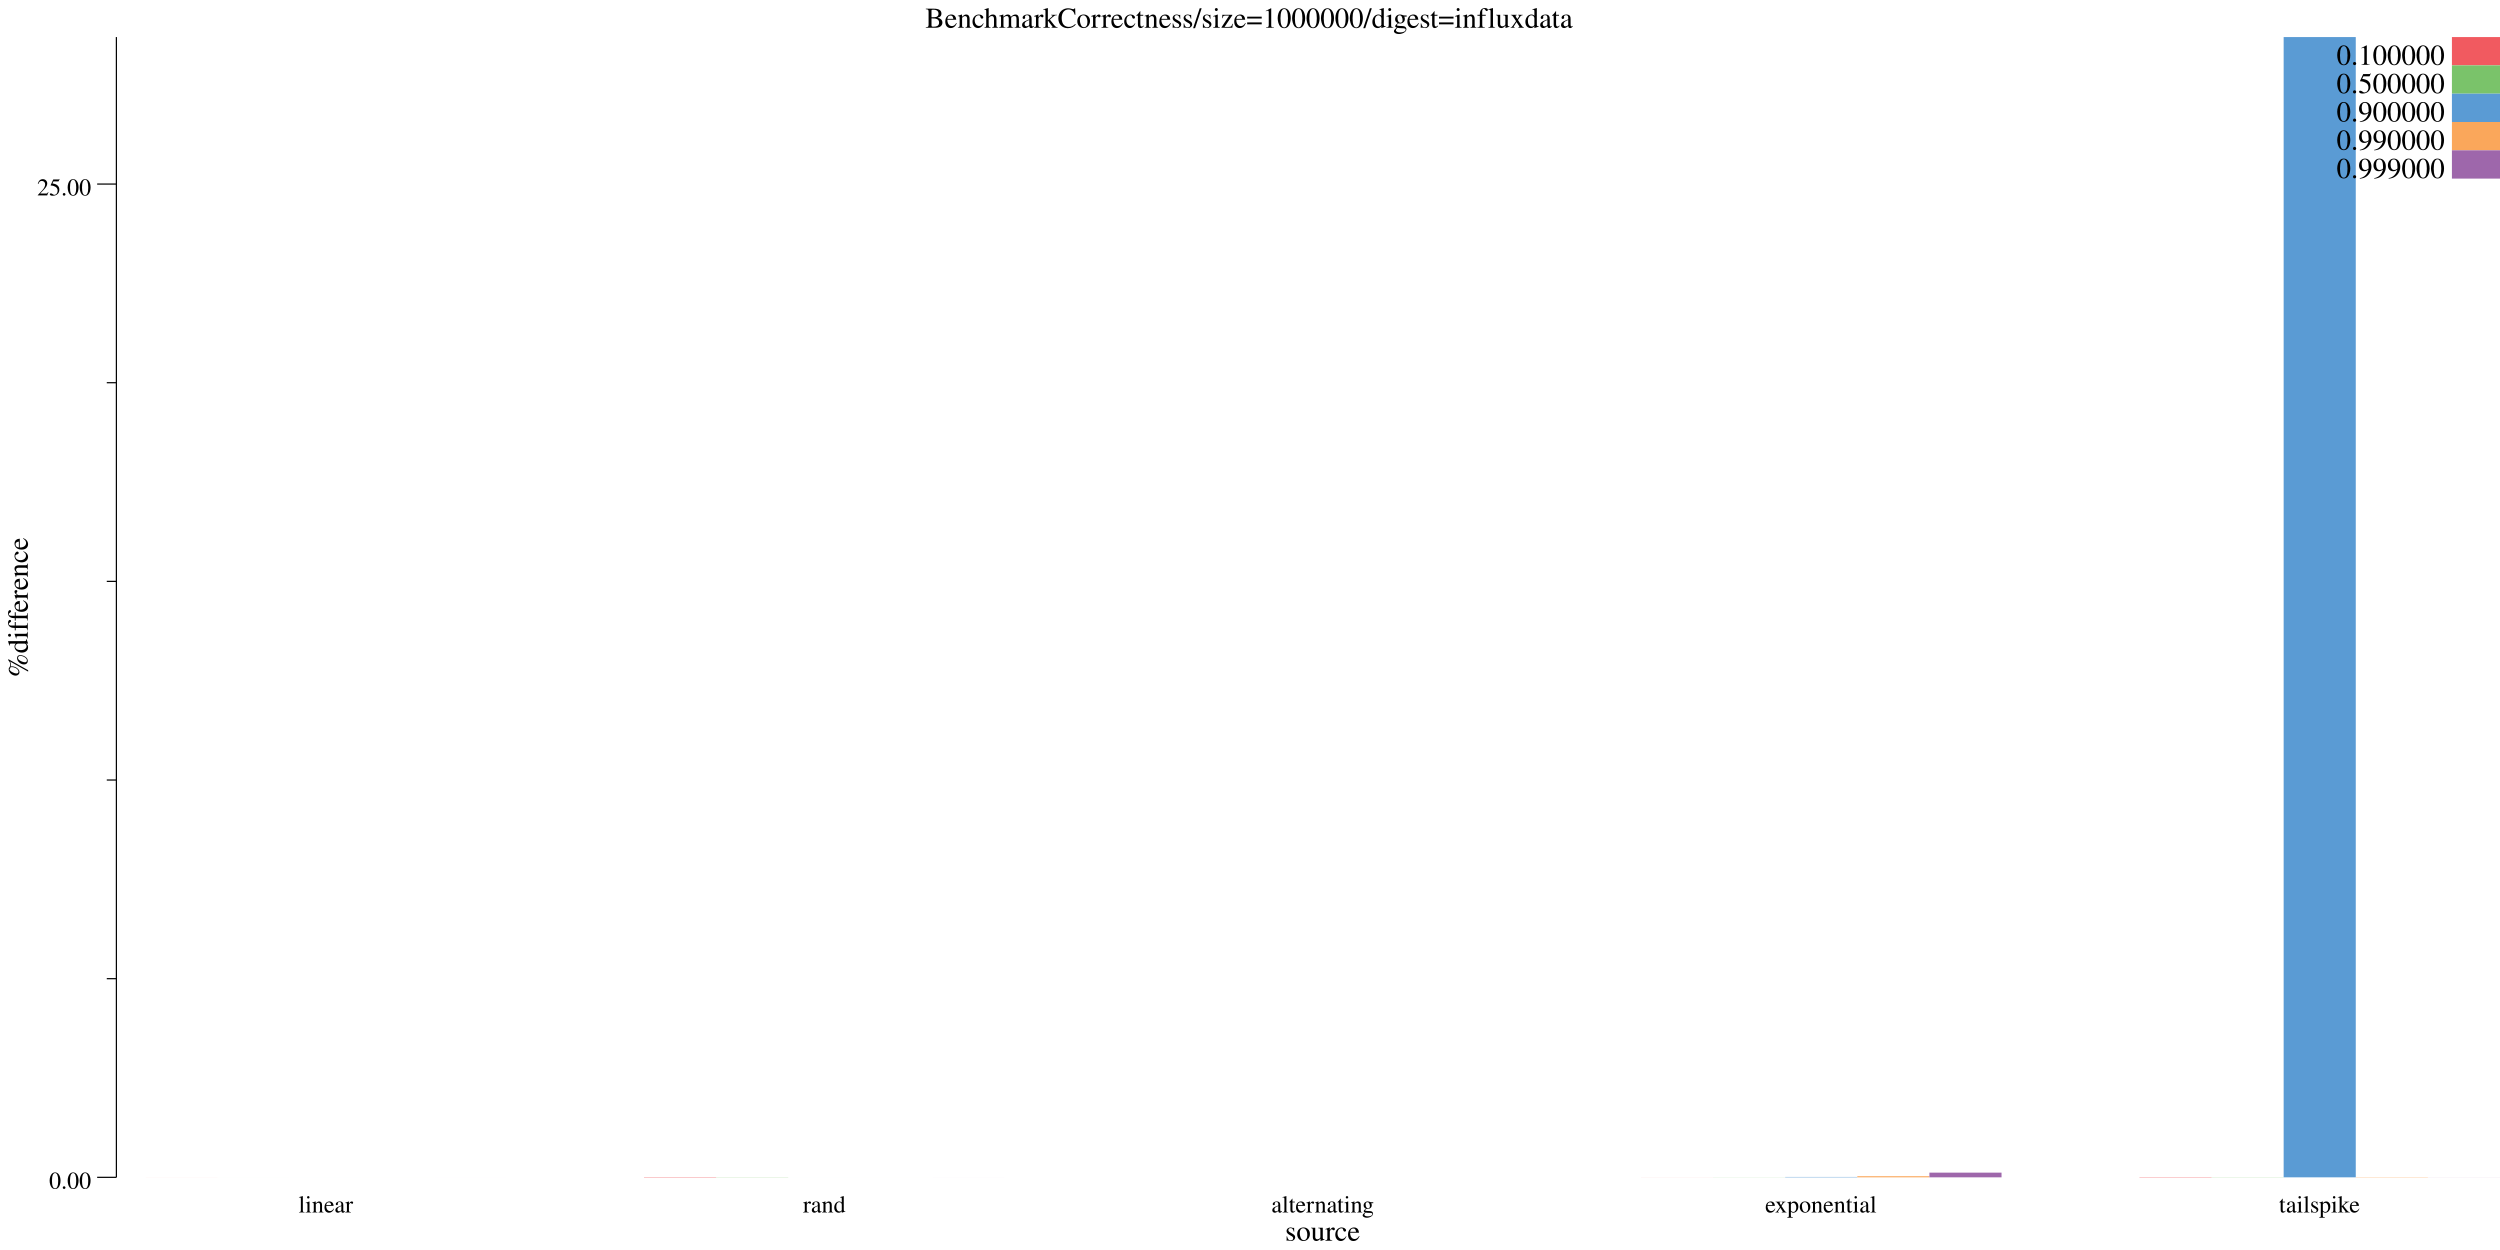
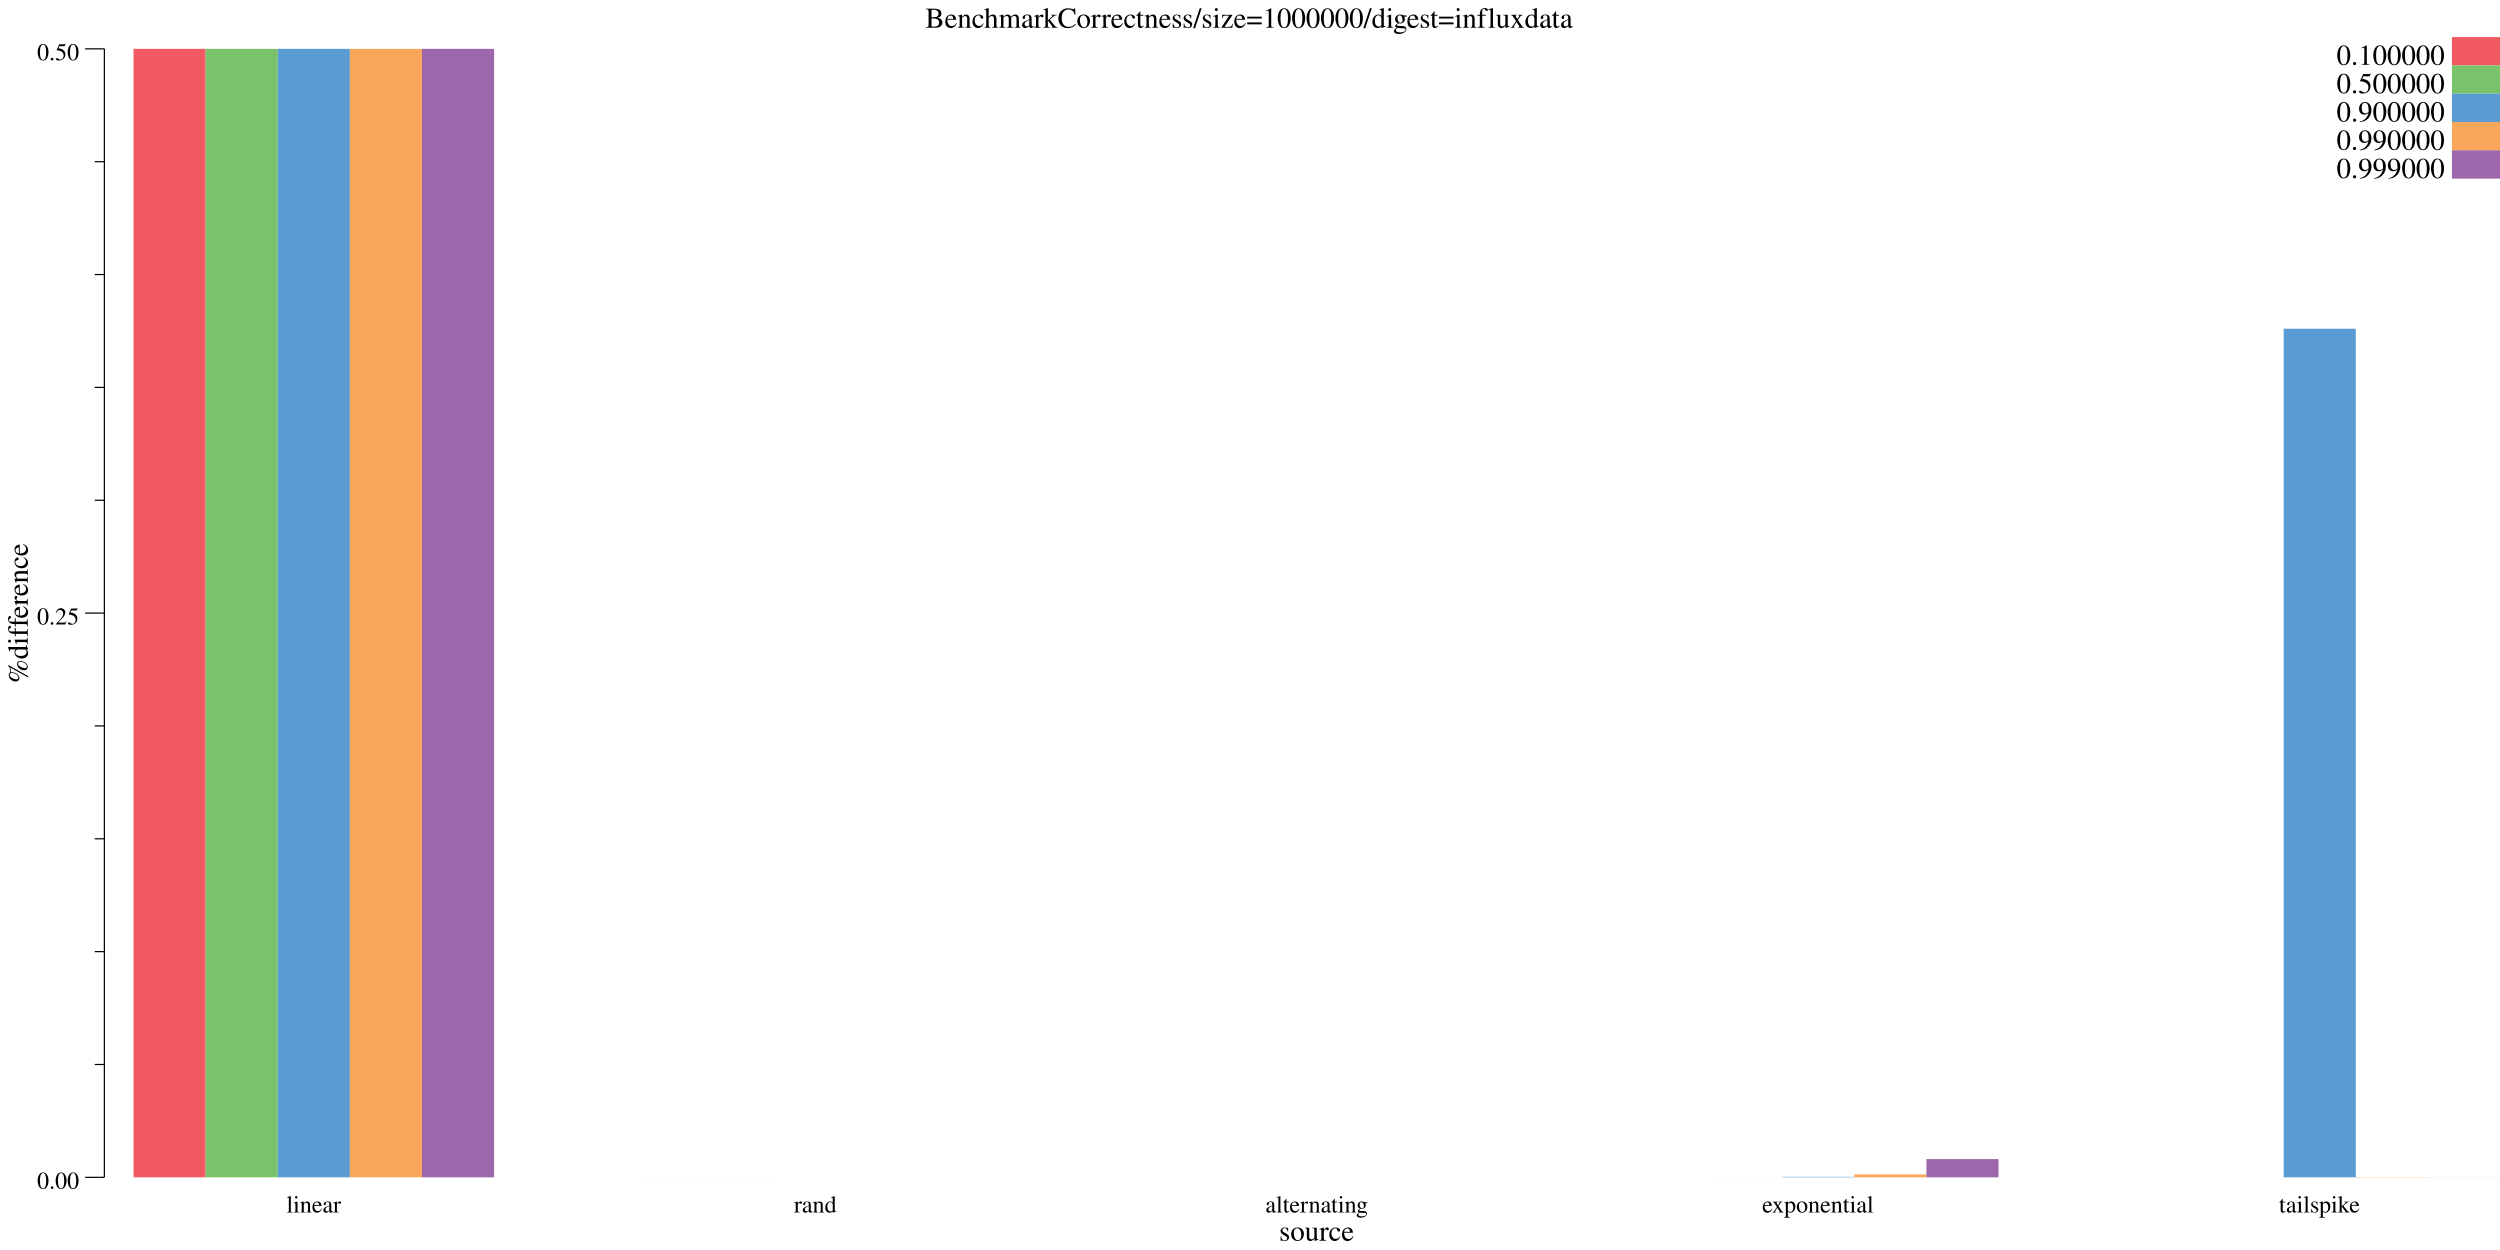
<svg xmlns="http://www.w3.org/2000/svg" width="1040pt" height="520pt" viewBox="0 0 1040 520">
  <g transform="scale(1, -1) translate(0, -520)">
    <path d="M0,0L1040,0L1040,520L0,520Z" style="fill:#FFFFFF" />
    <text x="384.93" y="-508.45" transform="scale(1, -1)" style="font-family:Times;font-weight:normal;font-style:normal;font-size:12px">BenchmarkCorrectness/size=1000000/digest=influxdata</text>
-     <text x="534.61" y="-3.861" transform="scale(1, -1)" style="font-family:Times;font-weight:normal;font-style:normal;font-size:12px">source</text>
-     <text x="124.17" y="-15.602" transform="scale(1, -1)" style="font-family:Times;font-weight:normal;font-style:normal;font-size:10px">linear</text>
-     <text x="334.03" y="-15.602" transform="scale(1, -1)" style="font-family:Times;font-weight:normal;font-style:normal;font-size:10px">rand</text>
-     <text x="528.89" y="-15.602" transform="scale(1, -1)" style="font-family:Times;font-weight:normal;font-style:normal;font-size:10px">alternating</text>
-     <text x="734.31" y="-15.602" transform="scale(1, -1)" style="font-family:Times;font-weight:normal;font-style:normal;font-size:10px">exponential</text>
+     <text x="532.11" y="-3.861" transform="scale(1, -1)" style="font-family:Times;font-weight:normal;font-style:normal;font-size:12px">source</text>
+     <text x="119.17" y="-15.602" transform="scale(1, -1)" style="font-family:Times;font-weight:normal;font-style:normal;font-size:10px">linear</text>
+     <text x="330.28" y="-15.602" transform="scale(1, -1)" style="font-family:Times;font-weight:normal;font-style:normal;font-size:10px">rand</text>
+     <text x="526.39" y="-15.602" transform="scale(1, -1)" style="font-family:Times;font-weight:normal;font-style:normal;font-size:10px">alternating</text>
+     <text x="733.06" y="-15.602" transform="scale(1, -1)" style="font-family:Times;font-weight:normal;font-style:normal;font-size:10px">exponential</text>
    <text x="948.06" y="-15.602" transform="scale(1, -1)" style="font-family:Times;font-weight:normal;font-style:normal;font-size:10px">tailspike</text>
    <g transform="rotate(90)">
-       <text x="238.2" y="11.555" transform="scale(1, -1)" style="font-family:Times;font-weight:normal;font-style:normal;font-size:12px">%difference</text>
+       <text x="235.75" y="11.555" transform="scale(1, -1)" style="font-family:Times;font-weight:normal;font-style:normal;font-size:12px">%difference</text>
    </g>
-     <text x="20.416" y="-25.509" transform="scale(1, -1)" style="font-family:Times;font-weight:normal;font-style:normal;font-size:10px">0.00</text>
-     <text x="15.416" y="-438.71" transform="scale(1, -1)" style="font-family:Times;font-weight:normal;font-style:normal;font-size:10px">25.00</text>
-     <path d="M40.416,30.23L48.416,30.23" style="fill:none;stroke:#000000;stroke-width:0.5" />
-     <path d="M40.416,443.43L48.416,443.43" style="fill:none;stroke:#000000;stroke-width:0.5" />
-     <path d="M44.416,112.87L48.416,112.87" style="fill:none;stroke:#000000;stroke-width:0.5" />
-     <path d="M44.416,195.51L48.416,195.51" style="fill:none;stroke:#000000;stroke-width:0.5" />
-     <path d="M44.416,278.15L48.416,278.15" style="fill:none;stroke:#000000;stroke-width:0.5" />
-     <path d="M44.416,360.79L48.416,360.79" style="fill:none;stroke:#000000;stroke-width:0.5" />
-     <path d="M48.416,30.23L48.416,504.58" style="fill:none;stroke:#000000;stroke-width:0.5" />
-     <path d="M60.548,30.23L60.548,30.239L90.548,30.239L90.548,30.23Z" style="fill:#F15A60" />
-     <path d="M267.91,30.23L267.91,30.363L297.91,30.363L297.91,30.23Z" style="fill:#F15A60" />
-     <path d="M475.27,30.23L475.27,30.23L505.27,30.23L505.27,30.23Z" style="fill:#F15A60" />
-     <path d="M682.64,30.23L682.64,30.247L712.64,30.247L712.64,30.23Z" style="fill:#F15A60" />
-     <path d="M890,30.23L890,30.353L920,30.353L920,30.23Z" style="fill:#F15A60" />
-     <path d="M90.548,30.23L90.548,30.232L120.55,30.232L120.55,30.23Z" style="fill:#7AC36A" />
-     <path d="M297.91,30.23L297.91,30.294L327.91,30.294L327.91,30.23Z" style="fill:#7AC36A" />
-     <path d="M505.27,30.23L505.27,30.23L535.27,30.23L535.27,30.23Z" style="fill:#7AC36A" />
-     <path d="M712.64,30.23L712.64,30.267L742.64,30.267L742.64,30.23Z" style="fill:#7AC36A" />
-     <path d="M920,30.23L920,30.289L950,30.289L950,30.23Z" style="fill:#7AC36A" />
-     <path d="M120.55,30.23L120.55,30.231L150.55,30.231L150.55,30.23Z" style="fill:#5A9BD4" />
-     <path d="M327.91,30.23L327.91,30.232L357.91,30.232L357.91,30.23Z" style="fill:#5A9BD4" />
-     <path d="M535.27,30.23L535.27,30.23L565.27,30.23L565.27,30.23Z" style="fill:#5A9BD4" />
-     <path d="M742.64,30.23L742.64,30.389L772.64,30.389L772.64,30.23Z" style="fill:#5A9BD4" />
-     <path d="M950,30.23L950,504.58L980,504.58L980,30.23Z" style="fill:#5A9BD4" />
-     <path d="M150.55,30.23L150.55,30.231L180.55,30.231L180.55,30.23Z" style="fill:#FAA75B" />
-     <path d="M357.91,30.23L357.91,30.231L387.91,30.231L387.91,30.23Z" style="fill:#FAA75B" />
-     <path d="M565.27,30.23L565.27,30.23L595.27,30.23L595.27,30.23Z" style="fill:#FAA75B" />
-     <path d="M772.64,30.23L772.64,30.695L802.64,30.695L802.64,30.23Z" style="fill:#FAA75B" />
-     <path d="M980,30.23L980,30.332L1010,30.332L1010,30.23Z" style="fill:#FAA75B" />
-     <path d="M180.55,30.23L180.55,30.231L210.55,30.231L210.55,30.23Z" style="fill:#9E67AB" />
-     <path d="M387.91,30.23L387.91,30.235L417.91,30.235L417.91,30.23Z" style="fill:#9E67AB" />
-     <path d="M595.27,30.23L595.27,30.23L625.27,30.23L625.27,30.23Z" style="fill:#9E67AB" />
-     <path d="M802.64,30.23L802.64,32.181L832.64,32.181L832.64,30.23Z" style="fill:#9E67AB" />
-     <path d="M1010,30.23L1010,30.253L1040,30.253L1040,30.23Z" style="fill:#9E67AB" />
+     <text x="15.416" y="-25.509" transform="scale(1, -1)" style="font-family:Times;font-weight:normal;font-style:normal;font-size:10px">0.00</text>
+     <text x="15.416" y="-260.23" transform="scale(1, -1)" style="font-family:Times;font-weight:normal;font-style:normal;font-size:10px">0.25</text>
+     <text x="15.416" y="-494.96" transform="scale(1, -1)" style="font-family:Times;font-weight:normal;font-style:normal;font-size:10px">0.50</text>
+     <path d="M35.416,30.23L43.416,30.23" style="fill:none;stroke:#000000;stroke-width:0.5" />
+     <path d="M35.416,264.95L43.416,264.95" style="fill:none;stroke:#000000;stroke-width:0.5" />
+     <path d="M35.416,499.68L43.416,499.68" style="fill:none;stroke:#000000;stroke-width:0.5" />
+     <path d="M39.416,77.175L43.416,77.175" style="fill:none;stroke:#000000;stroke-width:0.5" />
+     <path d="M39.416,124.12L43.416,124.12" style="fill:none;stroke:#000000;stroke-width:0.5" />
+     <path d="M39.416,171.06L43.416,171.06" style="fill:none;stroke:#000000;stroke-width:0.5" />
+     <path d="M39.416,218.01L43.416,218.01" style="fill:none;stroke:#000000;stroke-width:0.5" />
+     <path d="M39.416,311.9L43.416,311.9" style="fill:none;stroke:#000000;stroke-width:0.5" />
+     <path d="M39.416,358.84L43.416,358.84" style="fill:none;stroke:#000000;stroke-width:0.5" />
+     <path d="M39.416,405.79L43.416,405.79" style="fill:none;stroke:#000000;stroke-width:0.5" />
+     <path d="M39.416,452.73L43.416,452.73" style="fill:none;stroke:#000000;stroke-width:0.5" />
+     <path d="M43.416,30.23L43.416,499.68" style="fill:none;stroke:#000000;stroke-width:0.5" />
+     <path d="M55.548,30.23L55.548,499.68L85.548,499.68L85.548,30.23Z" style="fill:#F15A60" />
+     <path d="M264.16,30.23L264.16,30.238L294.16,30.238L294.16,30.23Z" style="fill:#F15A60" />
+     <path d="M472.77,30.23L472.77,30.23L502.77,30.23L502.77,30.23Z" style="fill:#F15A60" />
+     <path d="M681.39,30.23L681.39,30.231L711.39,30.231L711.39,30.23Z" style="fill:#F15A60" />
+     <path d="M890,30.23L890,30.232L920,30.232L920,30.23Z" style="fill:#F15A60" />
+     <path d="M85.548,30.23L85.548,499.68L115.55,499.68L115.55,30.23Z" style="fill:#7AC36A" />
+     <path d="M294.16,30.23L294.16,30.248L324.16,30.248L324.16,30.23Z" style="fill:#7AC36A" />
+     <path d="M502.77,30.23L502.77,30.23L532.77,30.23L532.77,30.23Z" style="fill:#7AC36A" />
+     <path d="M711.39,30.23L711.39,30.245L741.39,30.245L741.39,30.23Z" style="fill:#7AC36A" />
+     <path d="M920,30.23L920,30.234L950,30.234L950,30.23Z" style="fill:#7AC36A" />
+     <path d="M115.55,30.23L115.55,499.68L145.55,499.68L145.55,30.23Z" style="fill:#5A9BD4" />
+     <path d="M324.16,30.23L324.16,30.231L354.16,30.231L354.16,30.23Z" style="fill:#5A9BD4" />
+     <path d="M532.77,30.23L532.77,30.23L562.77,30.23L562.77,30.23Z" style="fill:#5A9BD4" />
+     <path d="M741.39,30.23L741.39,30.437L771.39,30.437L771.39,30.23Z" style="fill:#5A9BD4" />
+     <path d="M950,30.23L950,383.25L980,383.25L980,30.23Z" style="fill:#5A9BD4" />
+     <path d="M145.55,30.23L145.55,499.68L175.55,499.68L175.55,30.23Z" style="fill:#FAA75B" />
+     <path d="M354.16,30.23L354.16,30.23L384.16,30.23L384.16,30.23Z" style="fill:#FAA75B" />
+     <path d="M562.77,30.23L562.77,30.23L592.77,30.23L592.77,30.23Z" style="fill:#FAA75B" />
+     <path d="M771.39,30.23L771.39,31.442L801.39,31.442L801.39,30.23Z" style="fill:#FAA75B" />
+     <path d="M980,30.23L980,30.342L1010,30.342L1010,30.23Z" style="fill:#FAA75B" />
+     <path d="M175.55,30.23L175.55,499.68L205.55,499.68L205.55,30.23Z" style="fill:#9E67AB" />
+     <path d="M384.16,30.23L384.16,30.233L414.16,30.233L414.16,30.23Z" style="fill:#9E67AB" />
+     <path d="M592.77,30.23L592.77,30.23L622.77,30.23L622.77,30.23Z" style="fill:#9E67AB" />
+     <path d="M801.39,30.23L801.39,37.817L831.39,37.817L831.39,30.23Z" style="fill:#9E67AB" />
+     <path d="M1010,30.23L1010,30.256L1040,30.256L1040,30.23Z" style="fill:#9E67AB" />
    <path d="M1020,492.81L1020,504.58L1040,504.58L1040,492.81Z" style="fill:#F15A60" />
    <text x="972" y="-493.03" transform="scale(1, -1)" style="font-family:Times;font-weight:normal;font-style:normal;font-size:12px">0.100000</text>
    <path d="M1020,481.03L1020,492.81L1040,492.81L1040,481.03Z" style="fill:#7AC36A" />
    <text x="972" y="-481.25" transform="scale(1, -1)" style="font-family:Times;font-weight:normal;font-style:normal;font-size:12px">0.500000</text>
    <path d="M1020,469.25L1020,481.03L1040,481.03L1040,469.25Z" style="fill:#5A9BD4" />
    <text x="972" y="-469.47" transform="scale(1, -1)" style="font-family:Times;font-weight:normal;font-style:normal;font-size:12px">0.900000</text>
    <path d="M1020,457.47L1020,469.25L1040,469.25L1040,457.47Z" style="fill:#FAA75B" />
    <text x="972" y="-457.7" transform="scale(1, -1)" style="font-family:Times;font-weight:normal;font-style:normal;font-size:12px">0.990000</text>
    <path d="M1020,445.7L1020,457.47L1040,457.47L1040,445.7Z" style="fill:#9E67AB" />
    <text x="972" y="-445.92" transform="scale(1, -1)" style="font-family:Times;font-weight:normal;font-style:normal;font-size:12px">0.999000</text>
  </g>
</svg>
